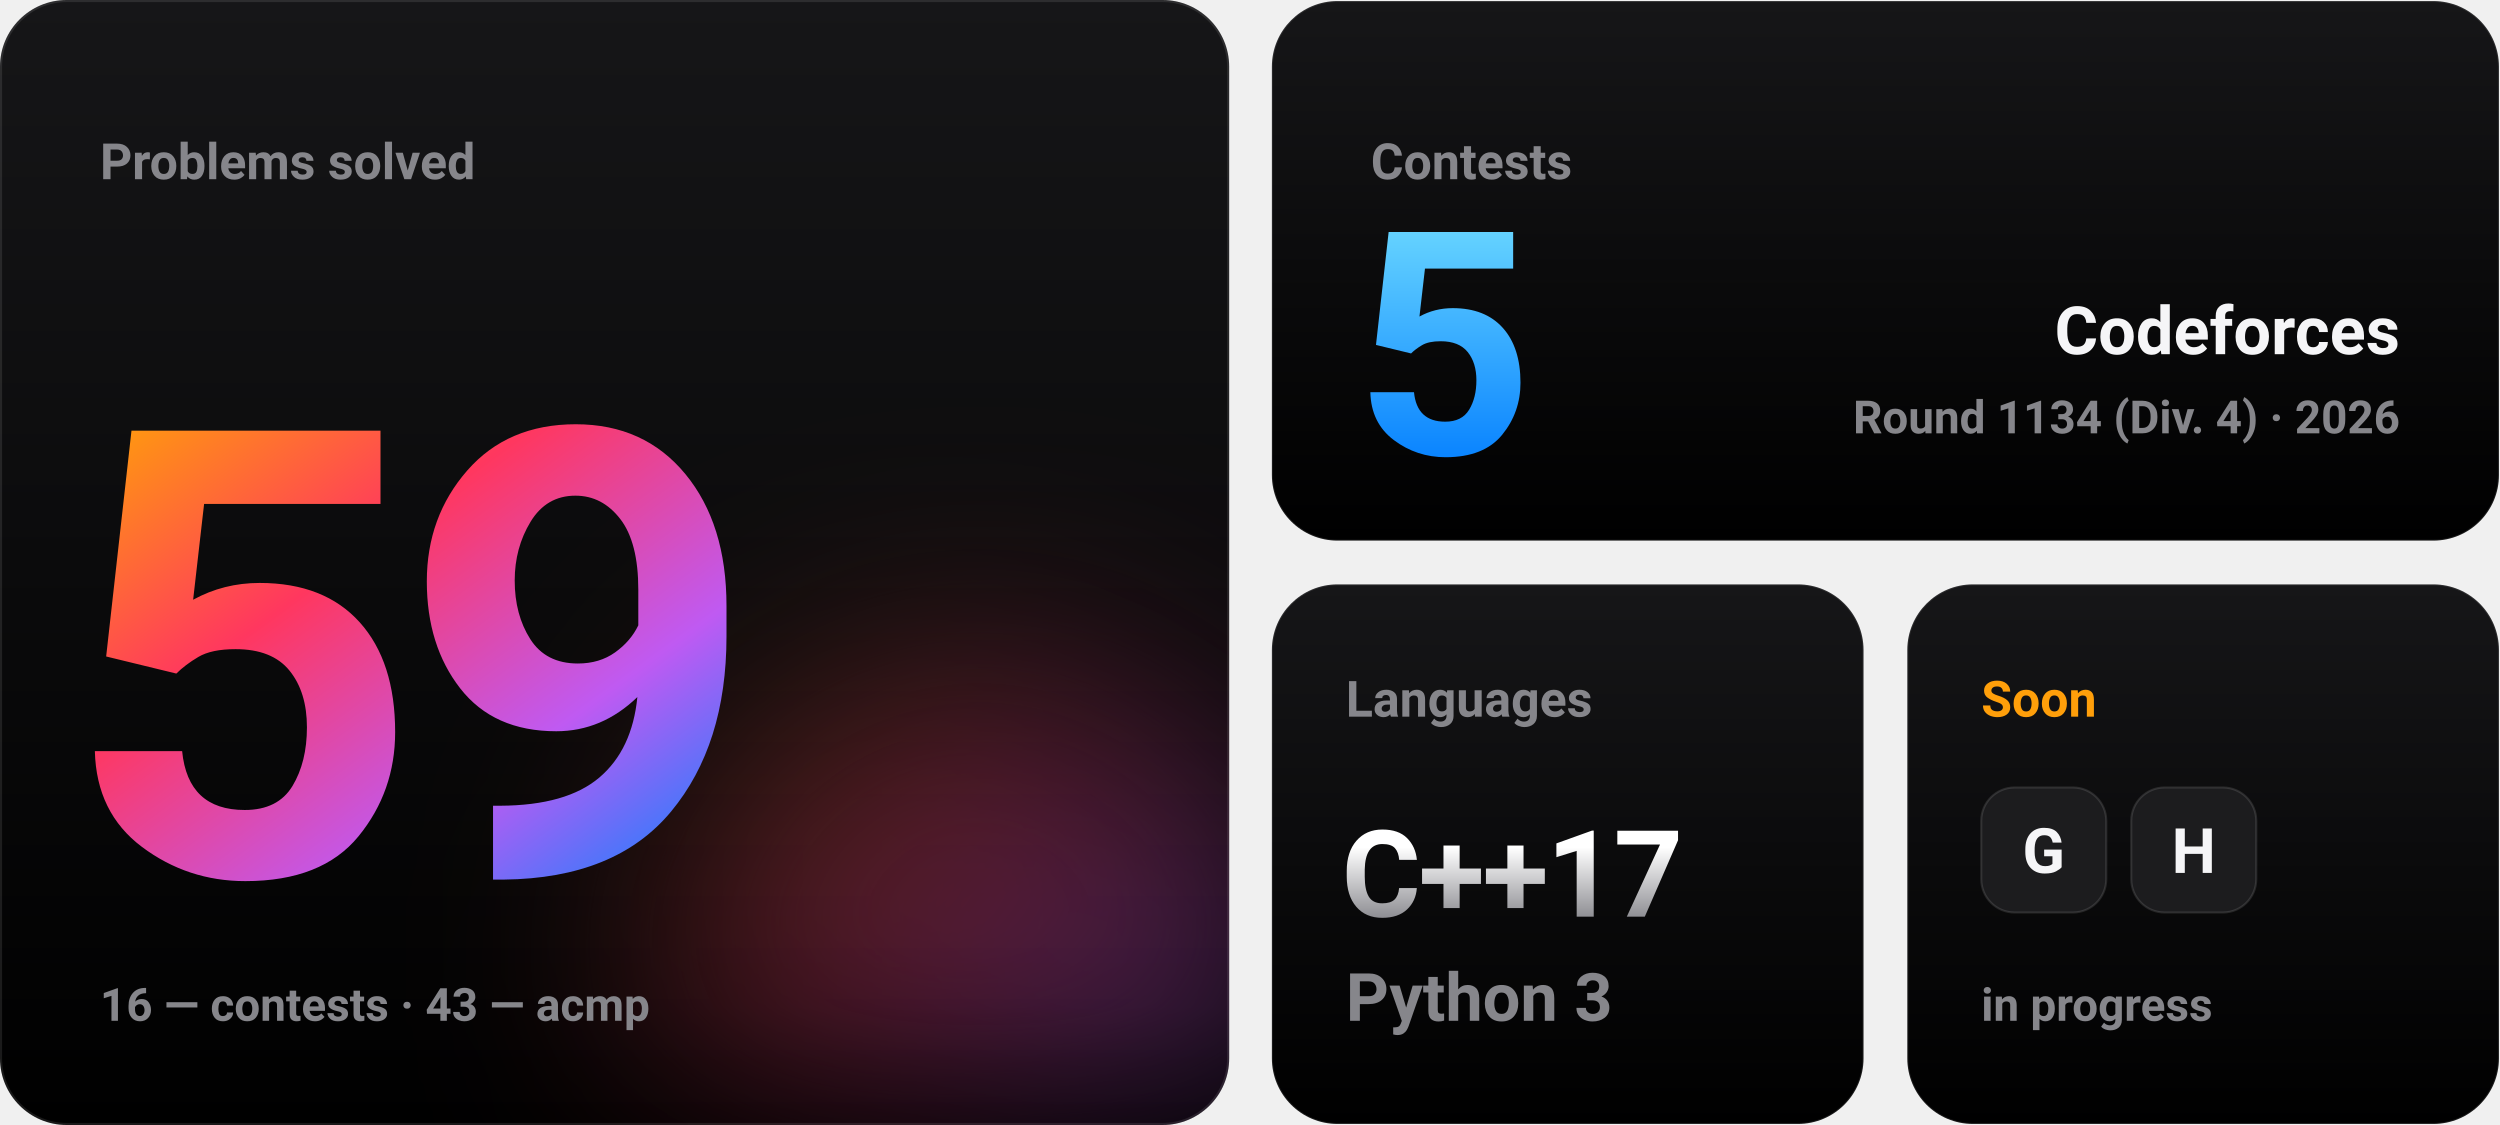
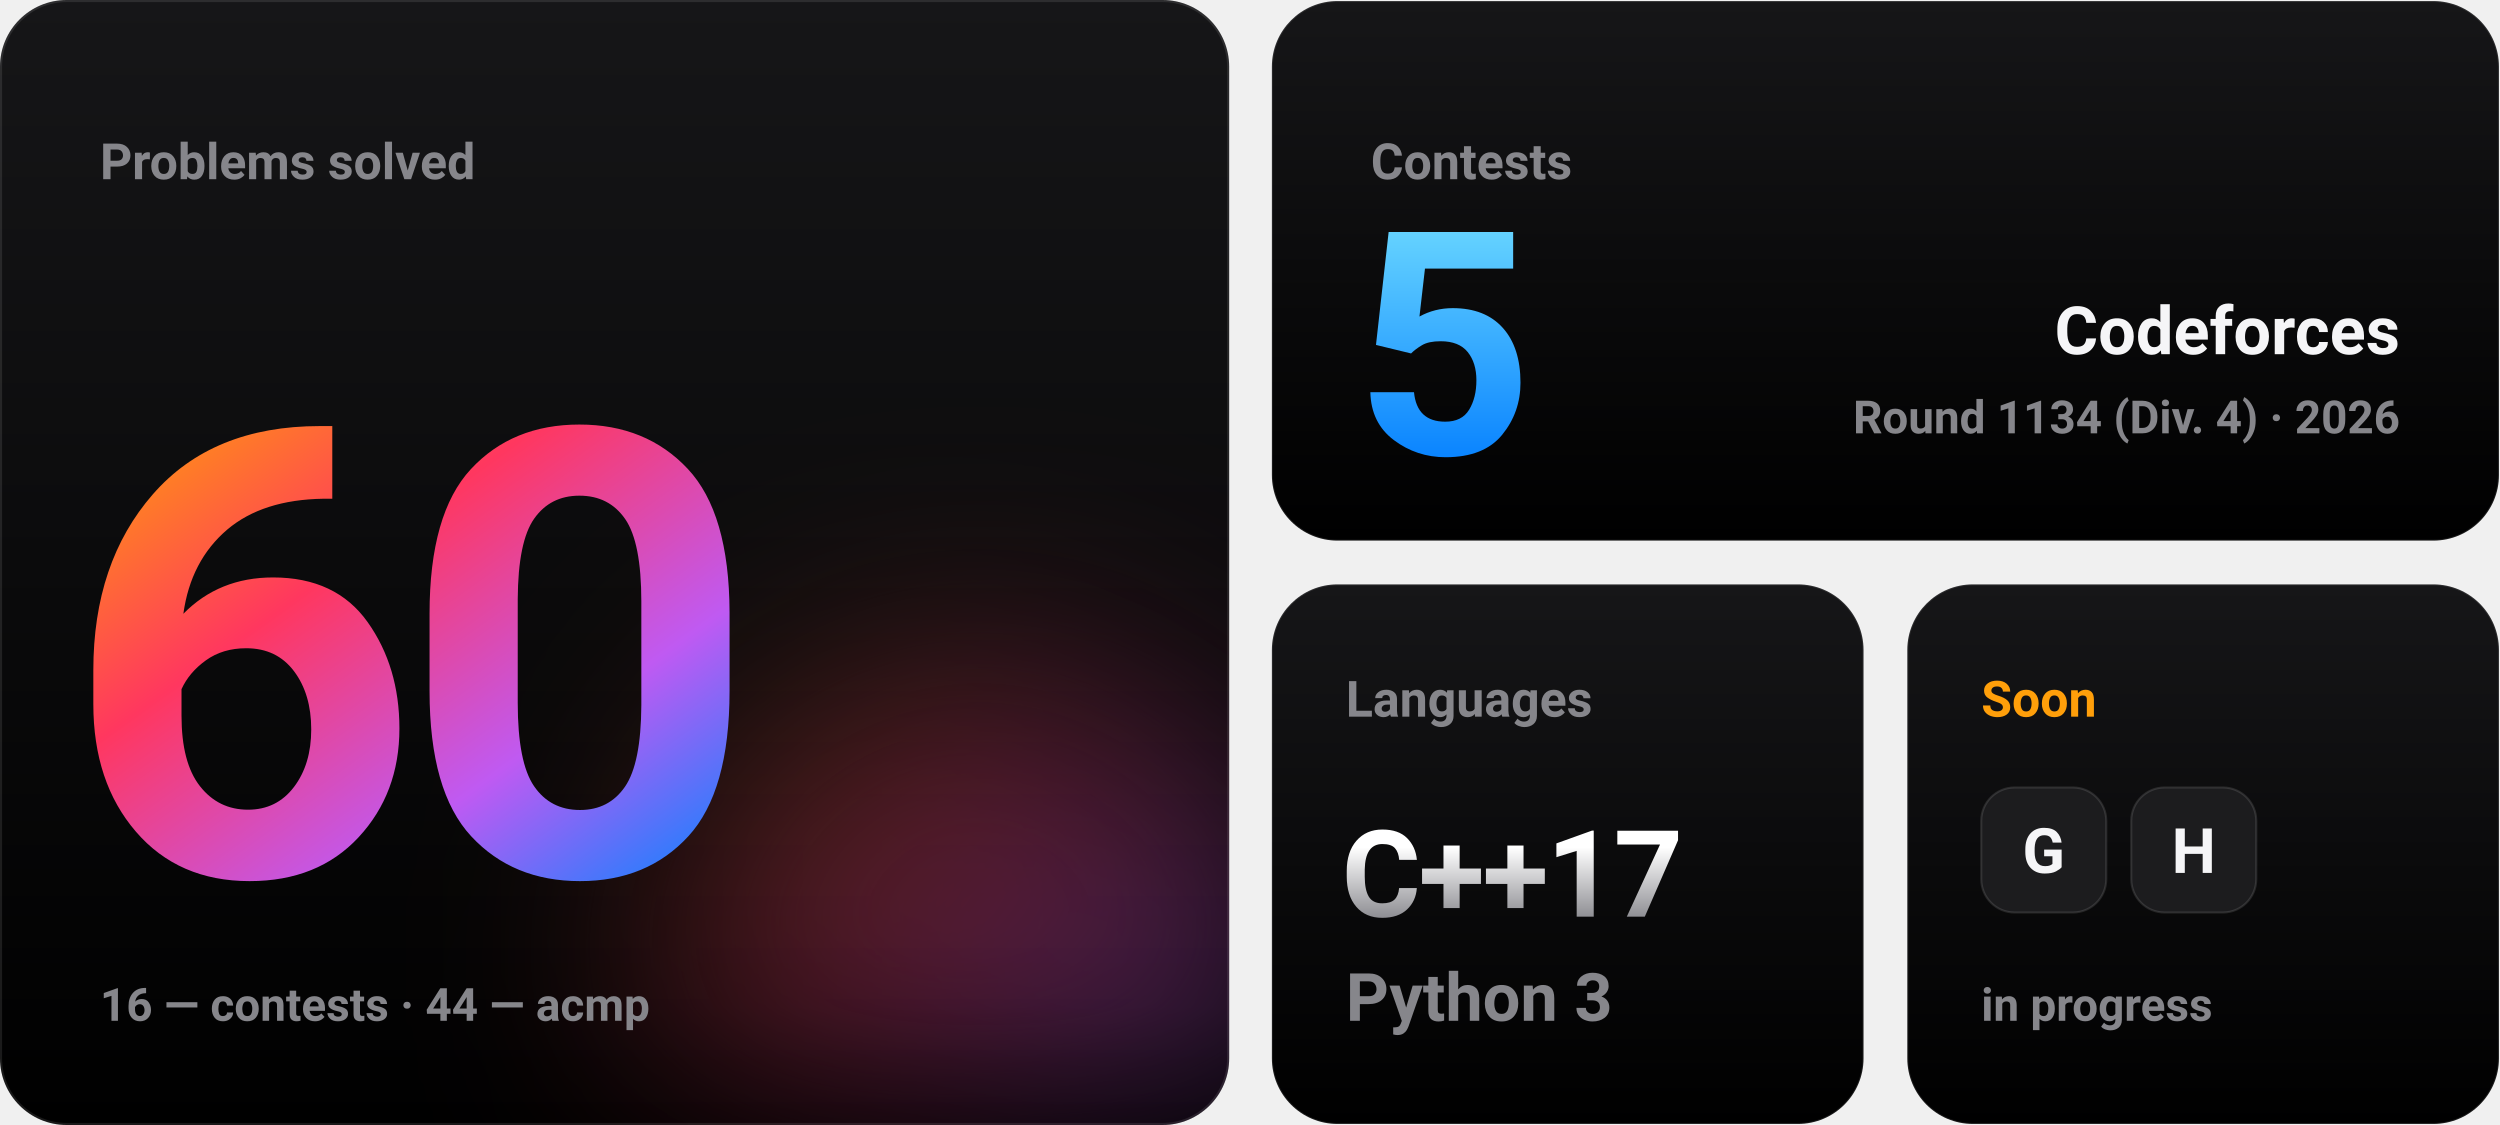
- <svg xmlns="http://www.w3.org/2000/svg" width="1200" height="540" viewBox="0 0 1200 540" role="img" aria-label="Problems solved: 59 (16 from contests, 43 from acmp). Contests: 5. Soon: G, H.">
+ <svg xmlns="http://www.w3.org/2000/svg" width="1200" height="540" viewBox="0 0 1200 540" role="img" aria-label="Problems solved: 60 (16 from contests, 44 from acmp). Contests: 5. Soon: G, H.">
  <defs>
    <linearGradient id="ai" x1="0" y1="0" x2="1" y2="1">
      <stop offset="0" stop-color="#ff9f0a" />
      <stop offset="0.35" stop-color="#ff375f" />
      <stop offset="0.7" stop-color="#bf5af2" />
      <stop offset="1" stop-color="#0a84ff" />
    </linearGradient>
    <linearGradient id="blue" x1="0" y1="0" x2="0" y2="1">
      <stop offset="0" stop-color="#64d2ff" />
      <stop offset="1" stop-color="#0a84ff" />
    </linearGradient>
    <linearGradient id="titanium" x1="0" y1="0" x2="0" y2="1">
      <stop offset="0.2" stop-color="#ffffff" />
      <stop offset="1" stop-color="#8e8e93" />
    </linearGradient>
    <linearGradient id="tile" x1="0" y1="0" x2="0" y2="1">
      <stop offset="0" stop-color="#161618" />
      <stop offset="1" stop-color="#000000" />
    </linearGradient>
    <filter id="blur" x="-100%" y="-100%" width="300%" height="300%">
      <feGaussianBlur stdDeviation="60" />
    </filter>
    <clipPath id="t1">
      <rect width="590" height="540" rx="32" />
    </clipPath>
  </defs>
  <g font-family="-apple-system, BlinkMacSystemFont, 'SF Pro Display', 'Segoe UI', Roboto, Helvetica, Arial, sans-serif">
    <g font-weight="600">
      <g clip-path="url(#t1)">
        <rect width="590" height="540" fill="url(#tile)" />
        <circle cx="470" cy="470" r="150" fill="url(#ai)" opacity="0.35" filter="url(#blur)">
          <animate attributeName="r" values="120;220;120" dur="5s" repeatCount="indefinite" calcMode="spline" keyTimes="0;0.5;1" keySplines="0.45 0 0.55 1;0.45 0 0.55 1" />
        </circle>
      </g>
      <rect x="0.5" y="0.5" width="589" height="539" rx="31.5" fill="none" stroke="#ffffff" stroke-opacity="0.1" />
      <text x="48" y="86" font-size="24" fill="#86868b">Problems solved</text>
      <g font-size="300" font-weight="700" letter-spacing="-10" fill="url(#ai)">
-         <text x="30" y="420" opacity="0">56<animate attributeName="opacity" values="0;1;0" keyTimes="0;0.000;0.250" calcMode="discrete" dur="0.8s" fill="freeze" />
+         <text x="30" y="420" opacity="0">57<animate attributeName="opacity" values="0;1;0" keyTimes="0;0.000;0.250" calcMode="discrete" dur="0.8s" fill="freeze" />
        </text>
-         <text x="30" y="420" opacity="0">57<animate attributeName="opacity" values="0;1;0" keyTimes="0;0.250;0.500" calcMode="discrete" dur="0.8s" fill="freeze" />
+         <text x="30" y="420" opacity="0">58<animate attributeName="opacity" values="0;1;0" keyTimes="0;0.250;0.500" calcMode="discrete" dur="0.8s" fill="freeze" />
        </text>
-         <text x="30" y="420" opacity="0">58<animate attributeName="opacity" values="0;1;0" keyTimes="0;0.500;0.750" calcMode="discrete" dur="0.8s" fill="freeze" />
+         <text x="30" y="420" opacity="0">59<animate attributeName="opacity" values="0;1;0" keyTimes="0;0.500;0.750" calcMode="discrete" dur="0.8s" fill="freeze" />
        </text>
-         <text x="30" y="420">59<animate attributeName="opacity" values="0;1" keyTimes="0;0.750" calcMode="discrete" dur="0.8s" fill="freeze" />
+         <text x="30" y="420">60<animate attributeName="opacity" values="0;1" keyTimes="0;0.750" calcMode="discrete" dur="0.8s" fill="freeze" />
        </text>
      </g>
-       <text x="48" y="490" font-size="22" fill="#86868b">16 — contests  ·  43 — acmp</text>
+       <text x="48" y="490" font-size="22" fill="#86868b">16 — contests  ·  44 — acmp</text>
      <rect x="610.5" y="0.5" width="589" height="259" rx="31.5" fill="url(#tile)" stroke="#ffffff" stroke-opacity="0.1" />
      <text x="658" y="86" font-size="24" fill="#86868b">Contests</text>
      <text x="650" y="218" font-size="150" font-weight="700" letter-spacing="-4" fill="url(#blue)">5</text>
      <text x="1152" y="170" font-size="32" font-weight="700" fill="#f5f5f7" text-anchor="end">Codeforces</text>
      <text x="1152" y="208" font-size="22" fill="#86868b" text-anchor="end">Round 1134 (Div. 4) · 2026</text>
      <rect x="610.5" y="280.5" width="284" height="259" rx="31.5" fill="url(#tile)" stroke="#ffffff" stroke-opacity="0.1" />
      <text x="646" y="344" font-size="24" fill="#86868b">Languages</text>
      <text x="644" y="440" font-size="58" font-weight="700" letter-spacing="-1" fill="url(#titanium)">C++17</text>
      <text x="646" y="490" font-size="32" fill="#86868b">Python 3</text>
      <rect x="915.5" y="280.5" width="284" height="259" rx="31.5" fill="url(#tile)" stroke="#ffffff" stroke-opacity="0.1" />
      <text x="951" y="344" font-size="24" fill="#ff9f0a">Soon</text>
      <rect x="951" y="378" width="60" height="60" rx="16" fill="#1c1c1e" stroke="#ffffff" stroke-opacity="0.12" />
      <text x="981" y="419" font-size="30" font-weight="700" fill="#f5f5f7" text-anchor="middle">G</text>
      <rect x="1023" y="378" width="60" height="60" rx="16" fill="#1c1c1e" stroke="#ffffff" stroke-opacity="0.12" />
      <text x="1053" y="419" font-size="30" font-weight="700" fill="#f5f5f7" text-anchor="middle">H</text>
      <text x="951" y="490" font-size="22" fill="#86868b">in progress</text>
    </g>
  </g>
</svg>
